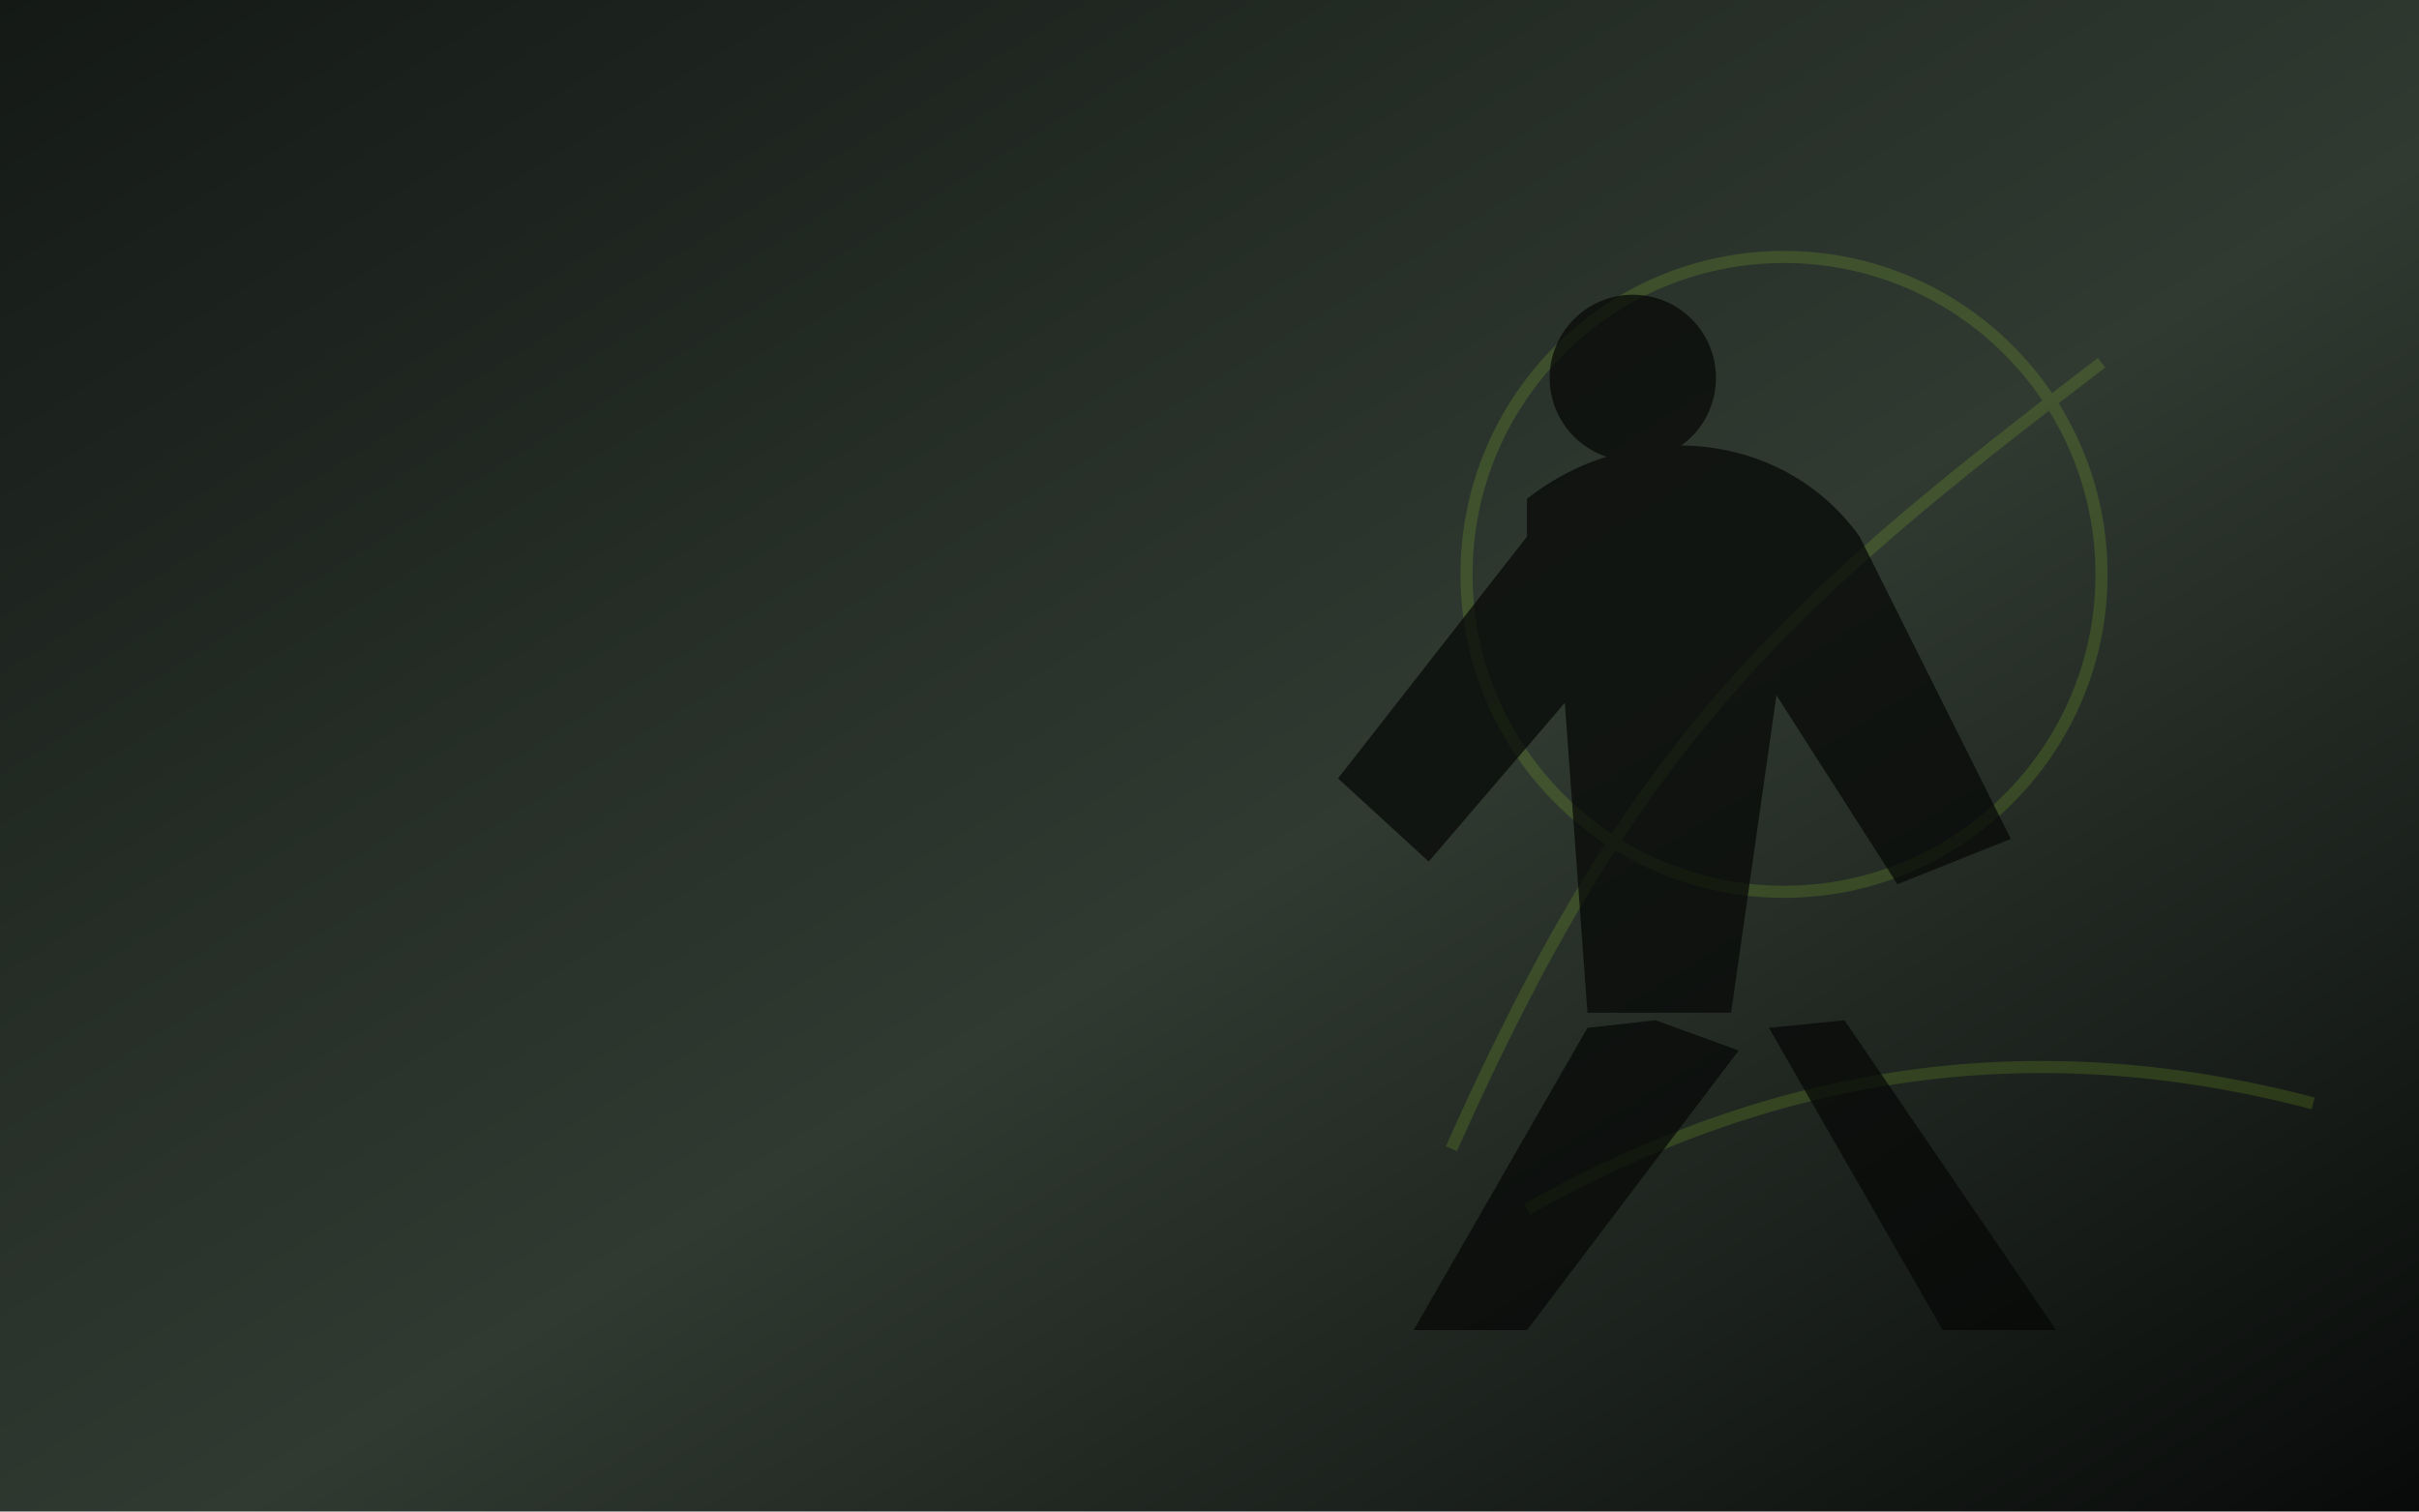
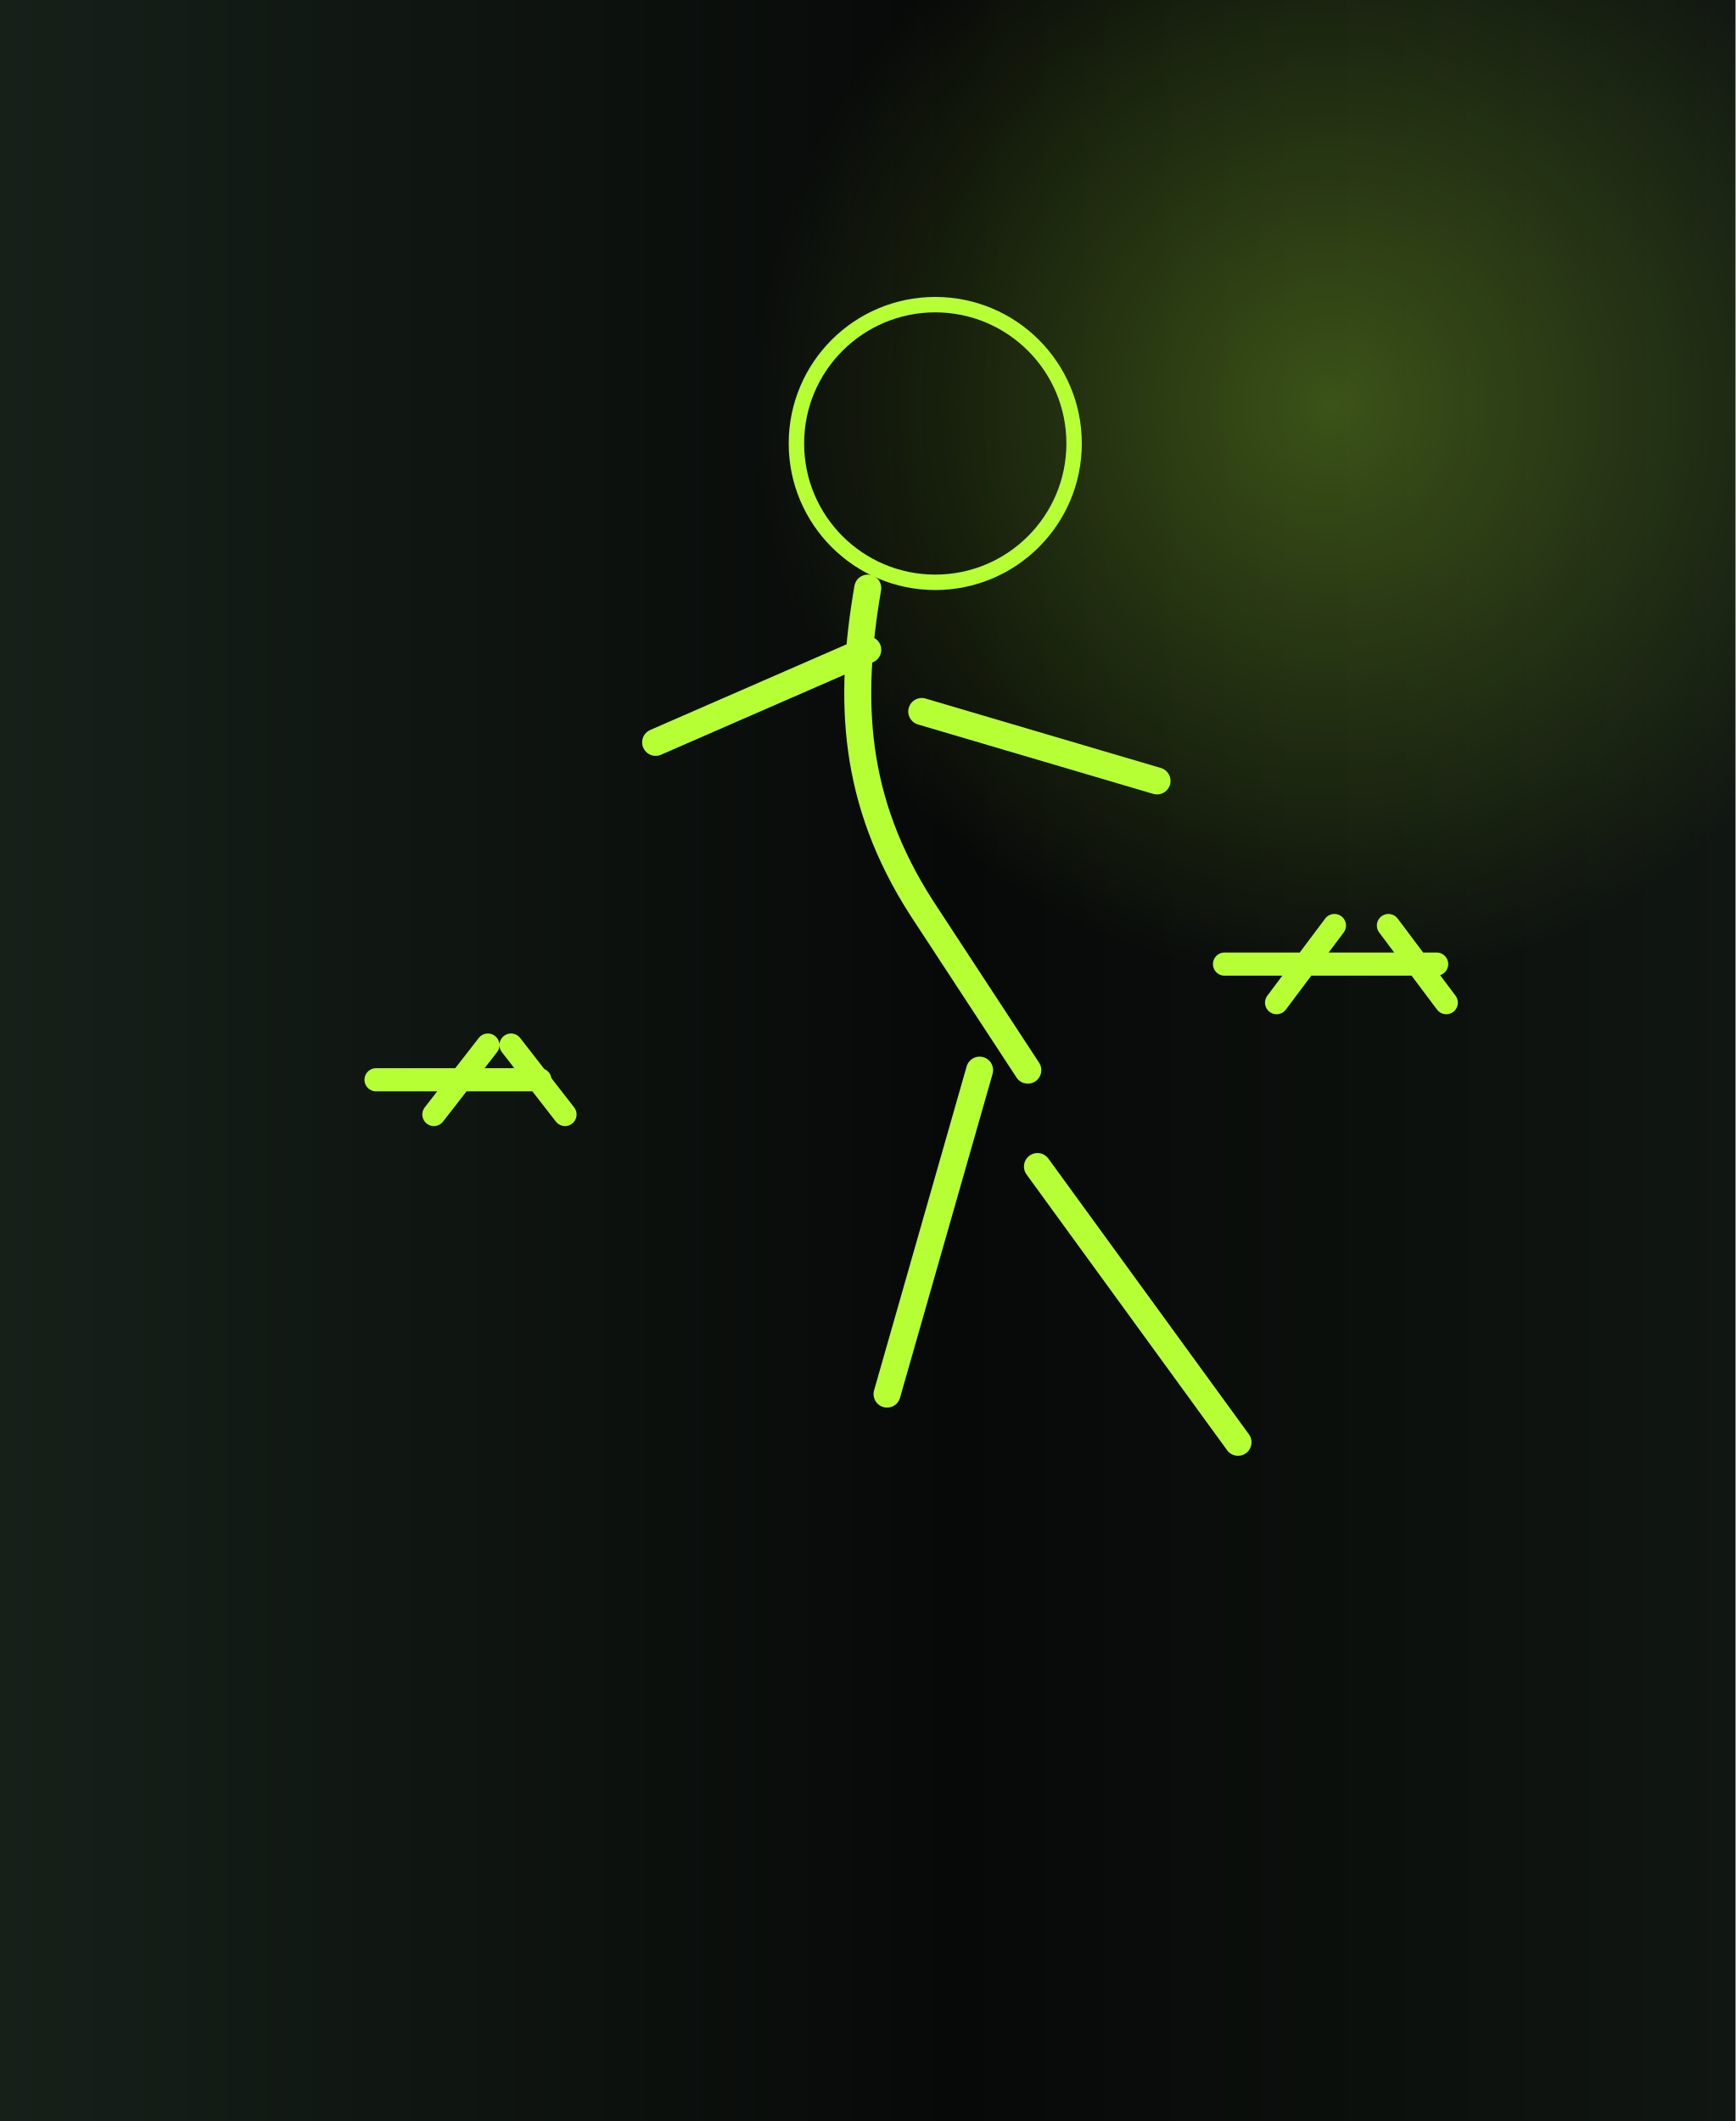
- <svg xmlns="http://www.w3.org/2000/svg" viewBox="0 0 1600 1000">
+ <svg xmlns="http://www.w3.org/2000/svg" viewBox="0 0 900 1100">
  <defs>
-     <linearGradient id="g" x2="1" y2="1">
-       <stop stop-color="#141916" />
-       <stop offset=".55" stop-color="#303a31" />
-       <stop offset="1" stop-color="#080a09" />
+     <linearGradient id="g">
+       <stop stop-color="#162019" />
+       <stop offset=".55" stop-color="#070908" />
+       <stop offset="1" stop-color="#101611" />
    </linearGradient>
+     <radialGradient id="l">
+       <stop stop-color="#b7ff35" stop-opacity=".28" />
+       <stop offset="1" stop-color="#b7ff35" stop-opacity="0" />
+     </radialGradient>
  </defs>
-   <rect width="1600" height="1000" fill="url(#g)" />
-   <g fill="none" stroke="#b8ff2c" opacity=".14" stroke-width="8">
-     <circle cx="1180" cy="380" r="210" />
-     <path d="M960 760c120-270 220-360 430-520M1010 800c160-90 330-120 520-70" />
-   </g>
-   <g fill="#050706" opacity=".72">
-     <circle cx="1080" cy="250" r="55" />
-     <path d="M1010 330c70-55 170-45 220 25l100 200-75 30-80-125-30 210h-95l-15-205-90 105-60-55 125-160z" />
-     <path d="M1050 680l-115 200h75l140-185-55-20zM1170 680l115 200h75l-140-205-50 5z" />
+   <rect width="900" height="1100" fill="url(#g)" />
+   <circle cx="690" cy="210" r="300" fill="url(#l)" />
+   <g fill="none" stroke="#b7ff35" stroke-linecap="round">
+     <circle cx="485" cy="230" r="72" stroke-width="8" />
+     <path stroke-width="14" d="M450 305c-10 58-8 110 28 166l55 84m-83-218-110 48m138-16 122 36m-92 150-48 168m78-118 104 143" />
+     <path stroke-width="12" d="M280 560h-85m70-18 28 36m-40-36-28 36M635 500h110m-25-20 30 40m-58-40-30 40" />
  </g>
</svg>
